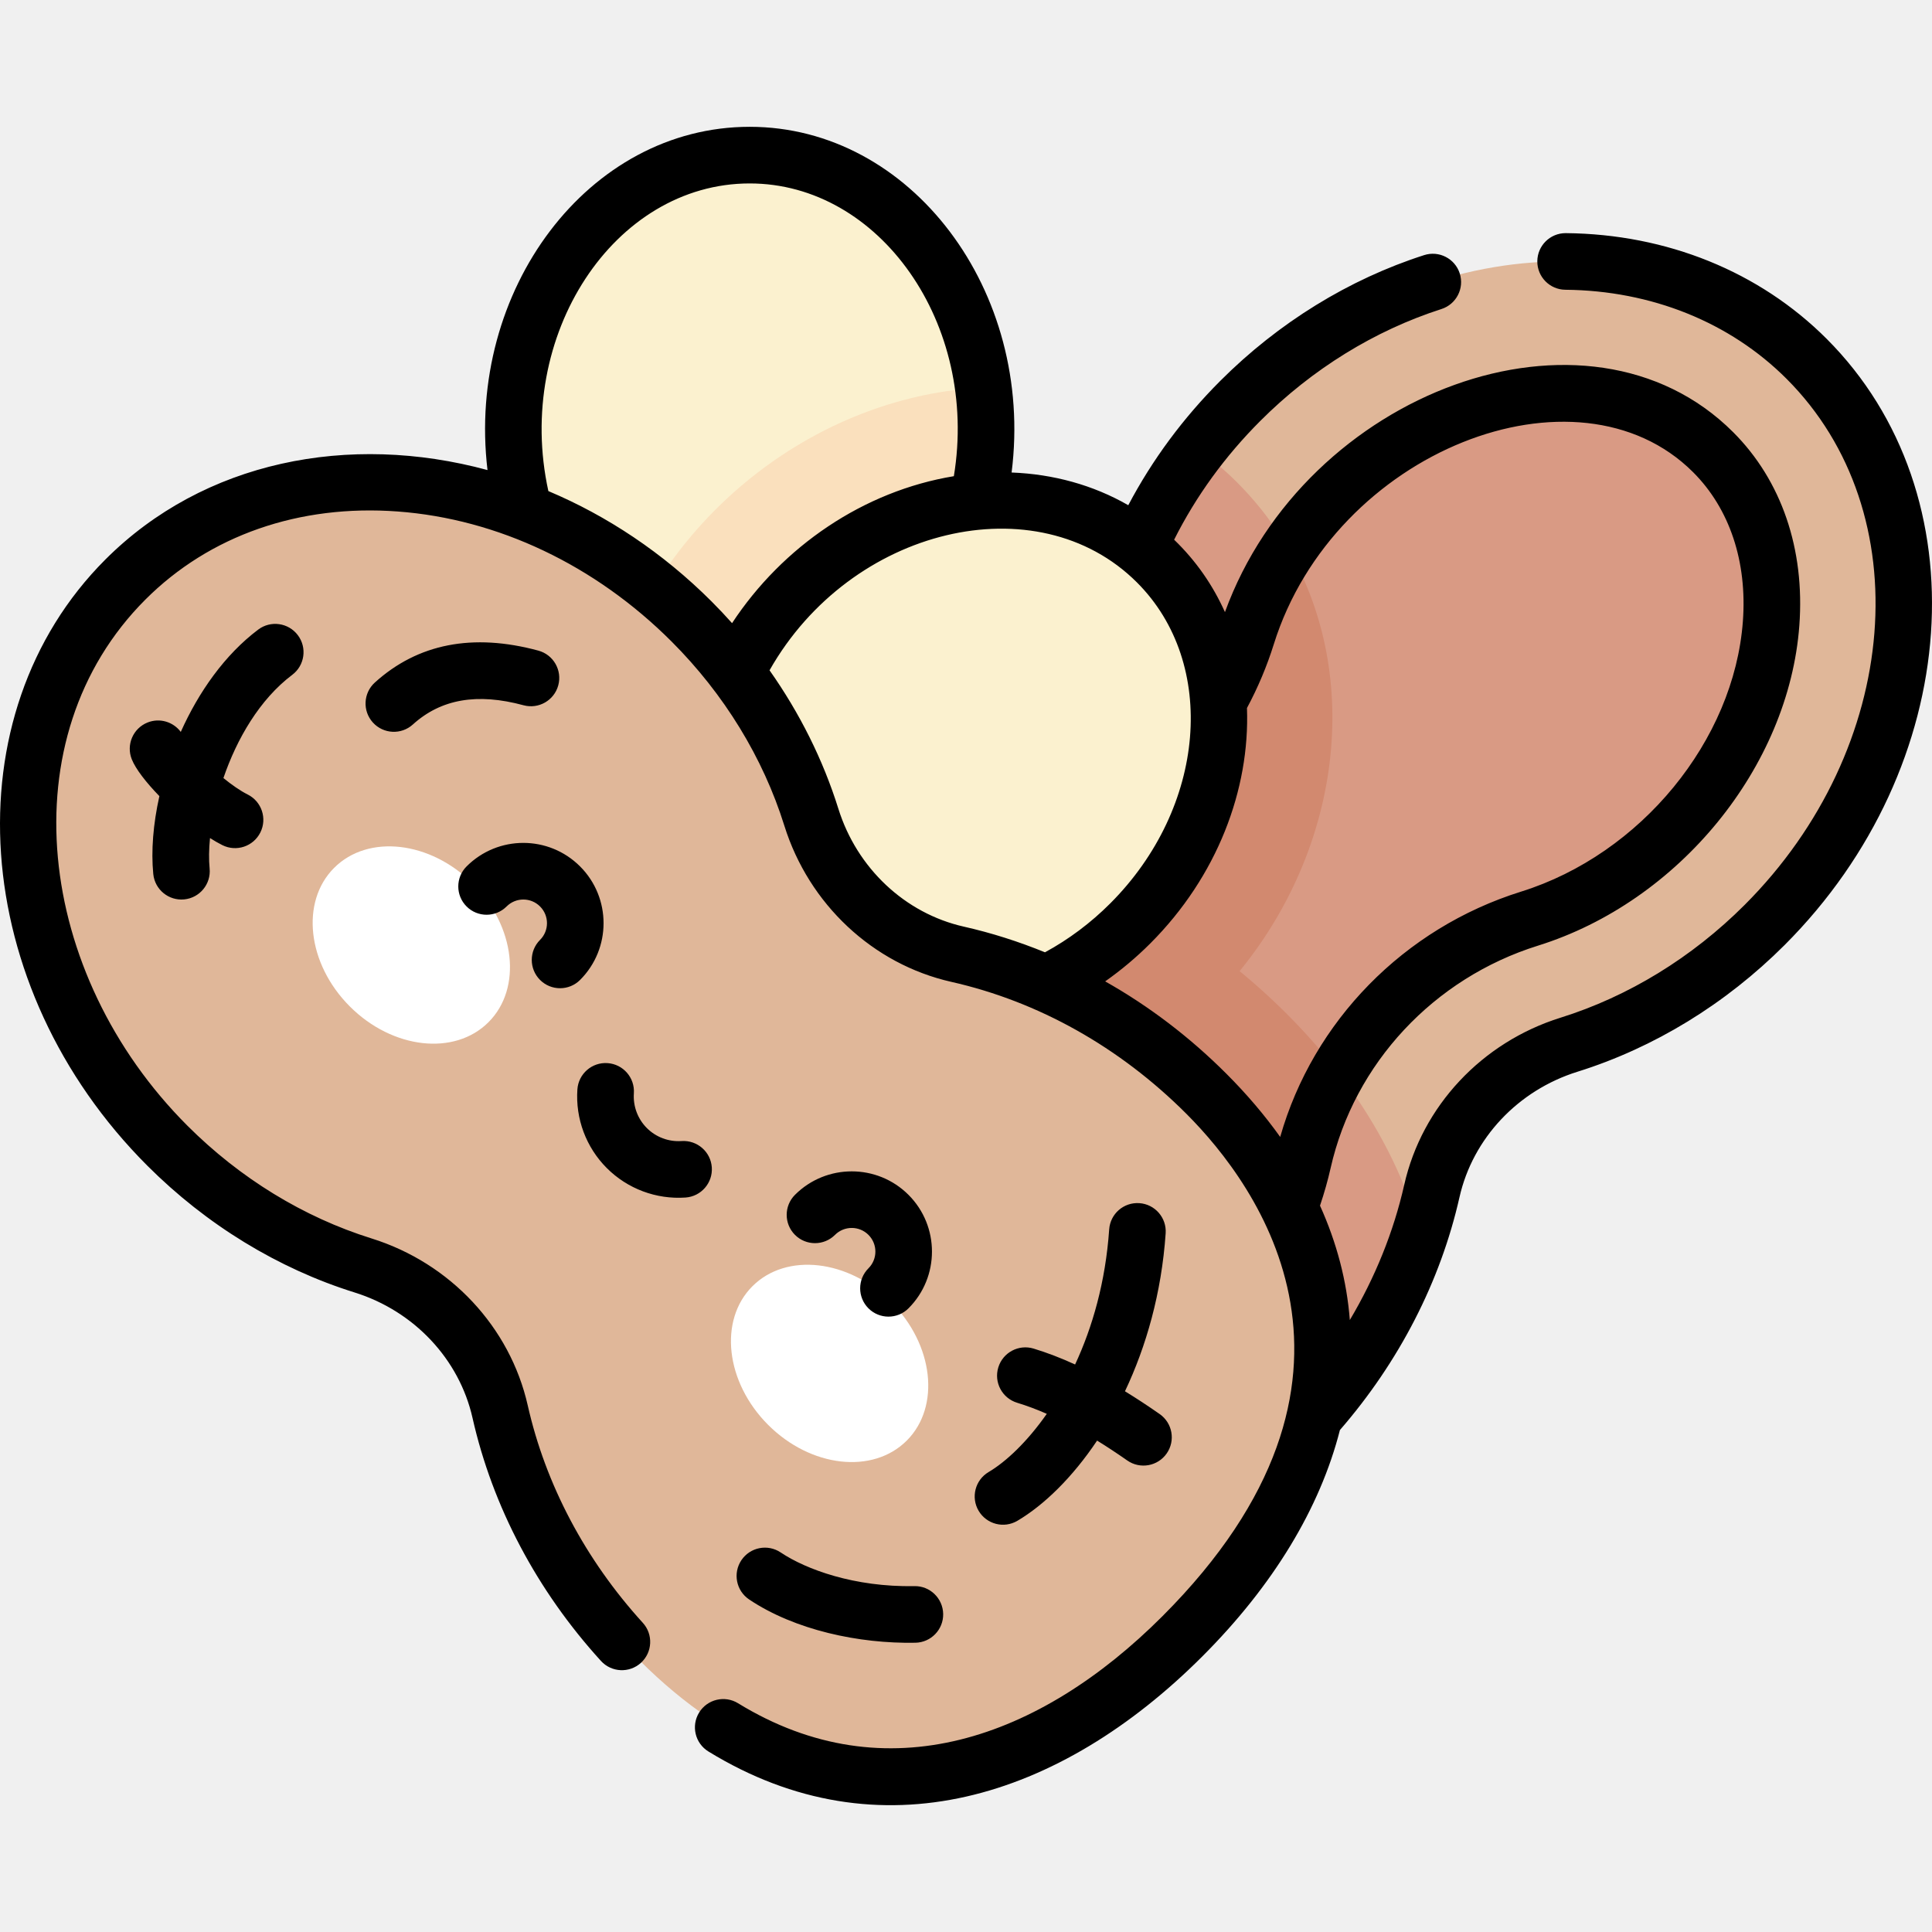
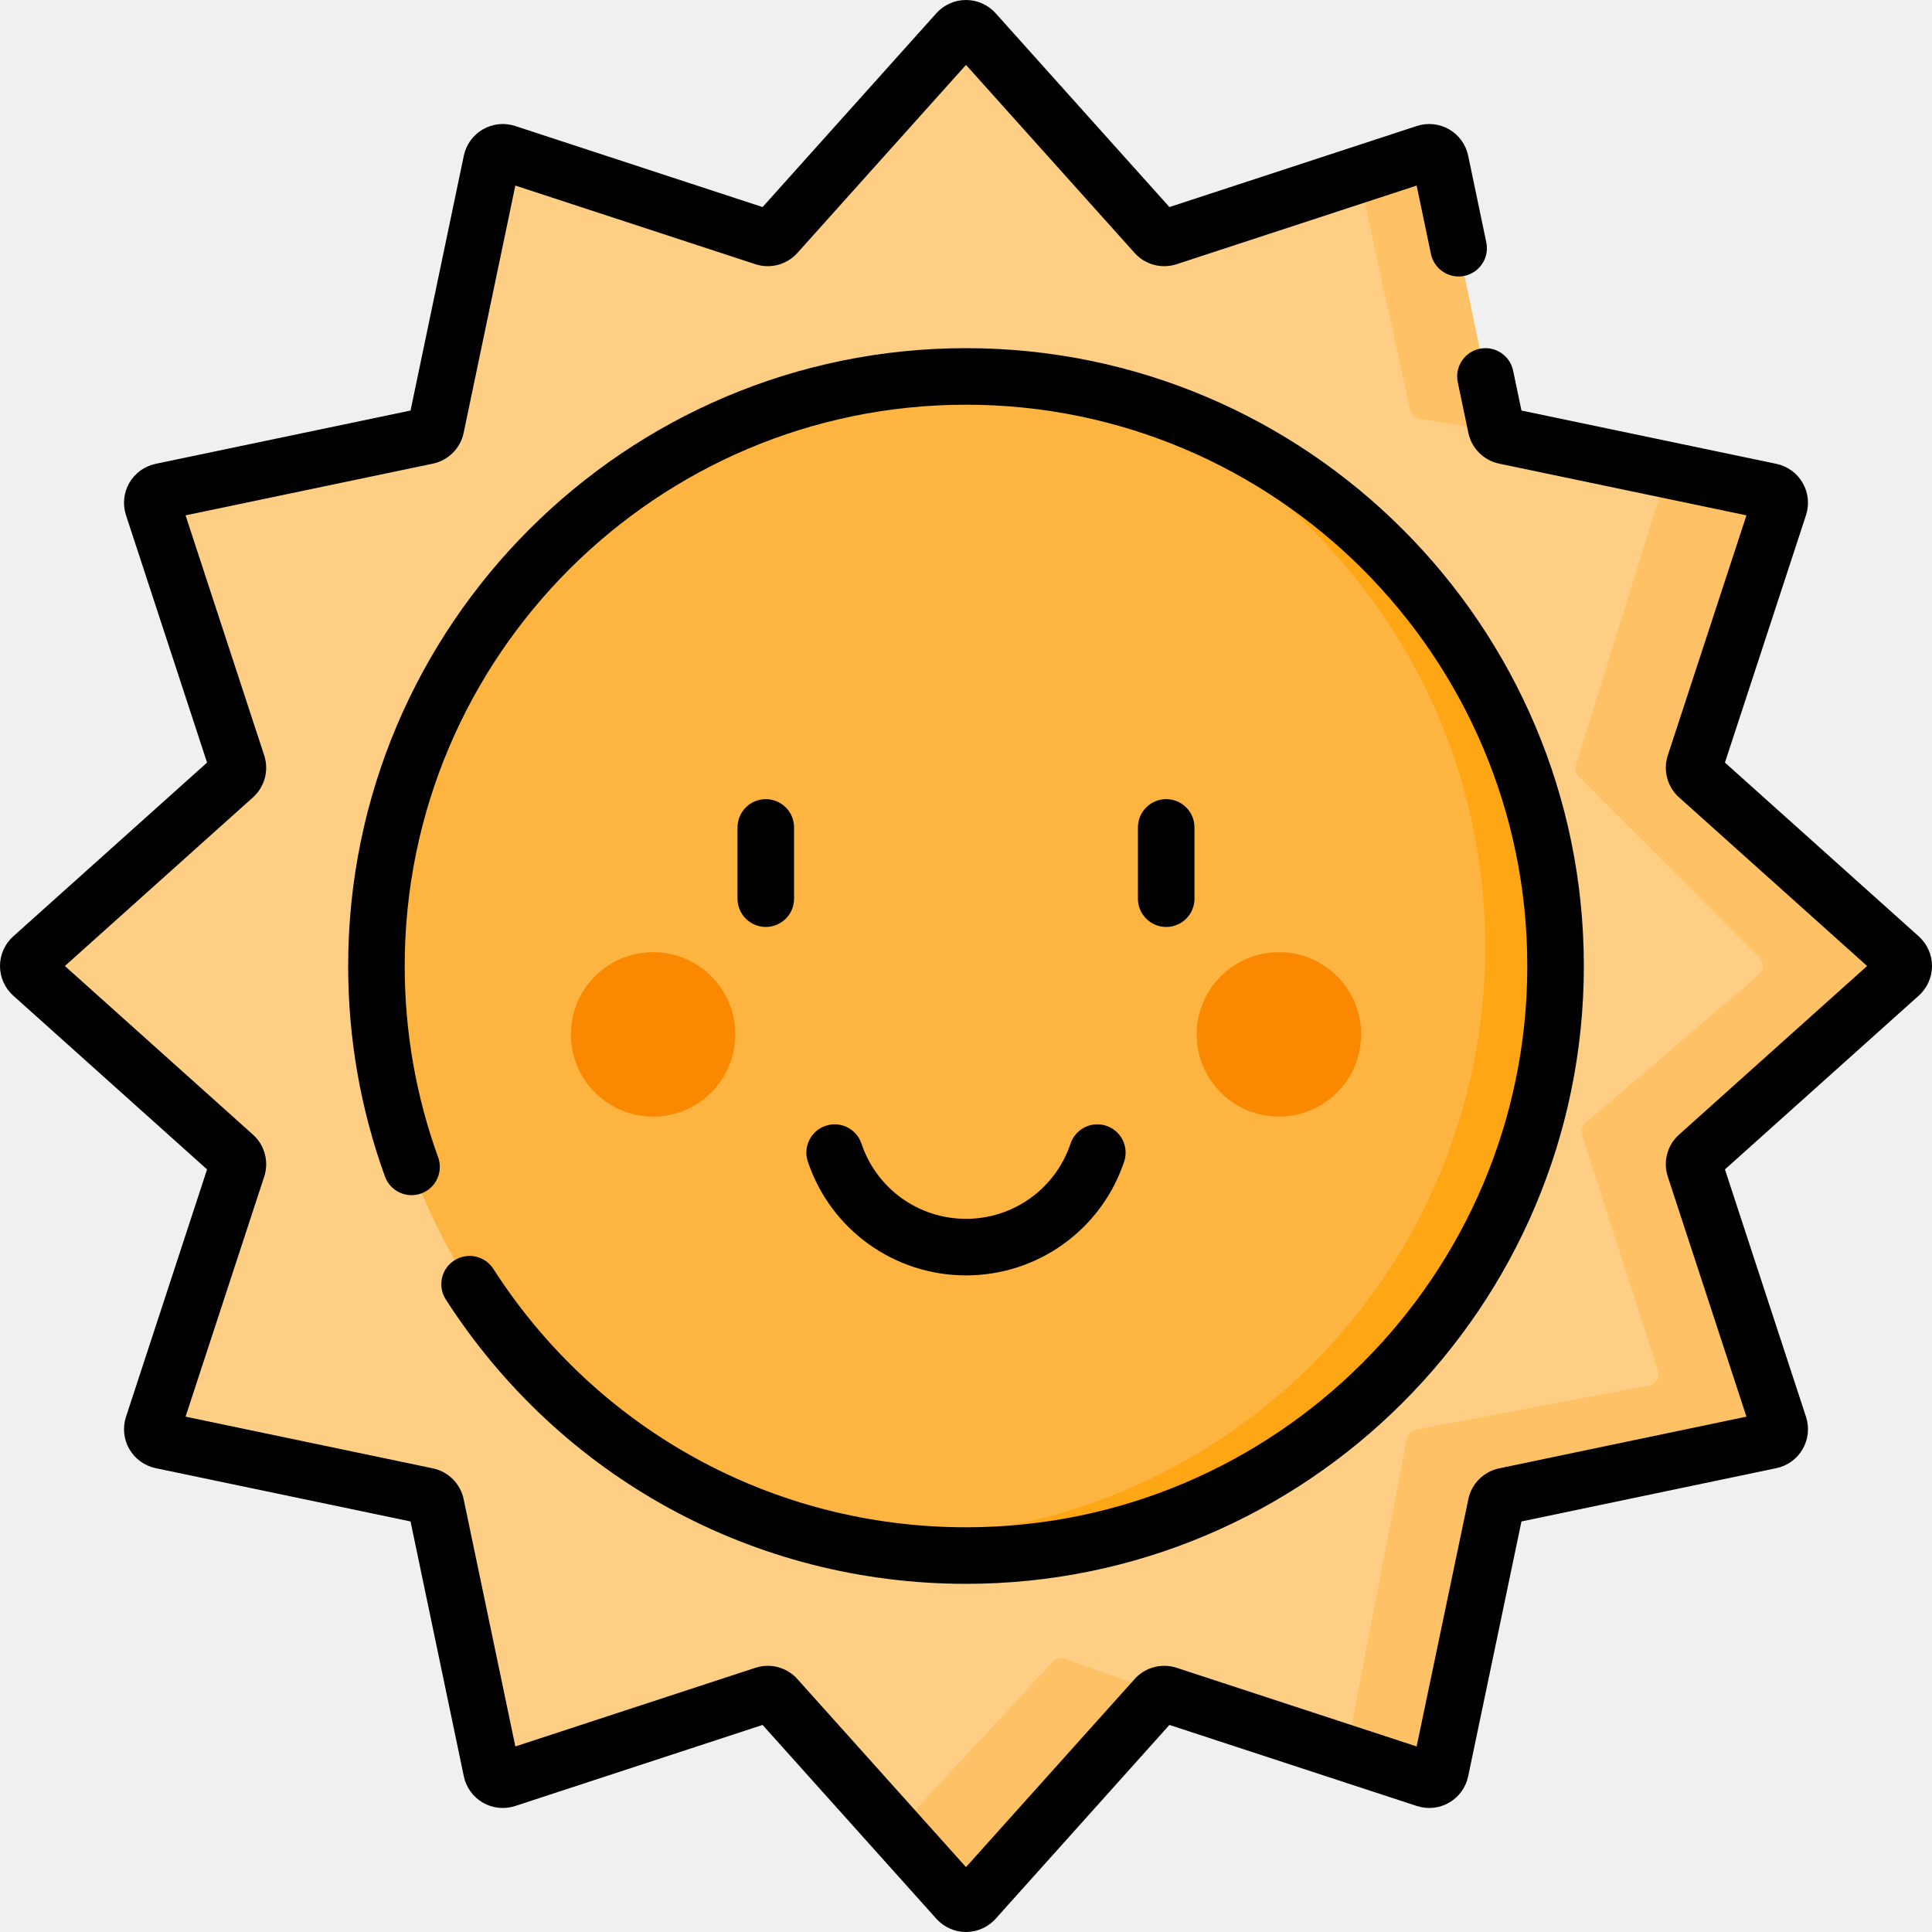
- <svg xmlns="http://www.w3.org/2000/svg" id="Capa_1" enable-background="new 0 0 511.857 511.857" height="512" viewBox="0 0 511.857 511.857" width="512">
+ <svg xmlns="http://www.w3.org/2000/svg" id="Capa_1" enable-background="new 0 0 512 512" height="512" viewBox="0 0 512 512" width="512">
  <g>
-     <path d="m379.353 315.53c4.183-18.526 18.191-33.079 36.319-38.743 18.562-5.8 36.537-16.425 51.834-31.721 44.495-44.495 49.476-111.655 11.126-150.006-38.351-38.351-105.51-33.37-150.006 11.126-15.297 15.297-25.921 33.271-31.721 51.834-5.664 18.128-20.218 32.136-38.743 36.319-23.513 5.309-46.666 17.712-65.902 36.947-48.105 48.105-35.094 102.316 6.368 143.778s95.673 54.473 143.778 6.368c19.235-19.236 31.638-42.389 36.947-65.902z" fill="#e0b799" />
-     <path d="m342.406 381.431c16.198-16.198 27.531-35.178 33.882-54.808-7.563-26.93-25.053-50.527-47.869-69.339 31.51-38.56 34.248-94.563-.671-129.482-3.233-3.233-6.708-6.164-10.378-8.806-9.367 12.146-16.217 25.424-20.466 39.023-5.664 18.128-20.218 32.136-38.743 36.319-23.513 5.309-46.666 17.712-65.902 36.947-48.105 48.105-35.094 102.316 6.368 143.778s95.674 54.473 143.779 6.368z" fill="#d99a84" />
-     <path d="m223.377 350.314c-15.942-15.942-25.17-32.56-26.687-48.059-1.554-15.876 5.092-30.996 20.318-46.222 13.962-13.962 30.857-23.491 48.862-27.556 30.32-6.846 55.013-29.844 64.441-60.021 17.667-56.546 88.675-83.544 123.57-48.649 11.234 11.235 16.685 27.344 15.35 45.362-2.644 35.64-30.491 67.741-63.998 78.21-30.176 9.429-53.174 34.121-60.022 64.44-4.064 18.005-13.593 34.901-27.555 48.863-13.629 13.629-27.666 20.54-41.722 20.54-.451-.122-23.318 2.331-52.557-26.908z" fill="#d99a84" />
-     <path d="m354.484 284.037c-7.466-9.721-16.273-18.679-26.065-26.752 26.612-32.566 32.699-77.573 12.914-111.814-4.641 6.952-8.415 14.644-11.021 22.986-9.429 30.177-34.121 53.176-64.441 60.021-18.004 4.065-34.9 13.593-48.862 27.556-15.226 15.226-21.872 30.345-20.318 46.222 1.517 15.499 10.745 32.117 26.687 48.059 29.239 29.239 52.106 26.785 52.559 26.908 14.056 0 28.093-6.911 41.722-20.54 13.962-13.962 23.49-30.858 27.555-48.863 1.902-8.433 5.06-16.428 9.27-23.783z" fill="#d2896f" />
-     <ellipse cx="198.621" cy="113.74" fill="#fbf1cf" rx="62.611" ry="72.642" />
-     <path d="m260.511 102.687c-41.989 2.04-81.062 30.942-96.439 71.63 9.903 7.618 21.776 12.066 34.549 12.066 34.579 0 62.611-32.523 62.611-72.642 0-3.758-.246-7.45-.721-11.054z" fill="#fae0bd" />
-     <ellipse cx="255.169" cy="200.381" fill="#fbf1cf" rx="72.642" ry="62.611" transform="matrix(.707 -.707 .707 .707 -66.954 239.121)" />
-     <path d="m253.696 252.815c-18.526-4.183-33.079-18.191-38.743-36.319-5.8-18.562-16.425-36.537-31.721-51.834-44.495-44.495-111.655-49.476-150.006-11.126-38.351 38.351-33.37 105.51 11.125 150.006 15.296 15.297 33.271 25.921 51.834 31.721 18.128 5.664 32.136 20.217 36.319 38.743 5.309 23.513 17.712 46.666 36.947 65.902 48.105 48.105 102.316 35.094 143.778-6.368s54.473-95.673 6.368-143.778c-19.235-19.236-42.388-31.638-65.901-36.947z" fill="#e0b799" />
    <g>
-       <g fill="#fff">
-         <ellipse cx="109.011" cy="250.387" rx="23.03" ry="28.92" transform="matrix(.707 -.707 .707 .707 -145.121 150.418)" />
-         <ellipse cx="219.853" cy="361.229" rx="23.03" ry="28.919" transform="matrix(.707 -.707 .707 .707 -191.034 261.264)" />
+       <path d="m503.494 258.27-53.529 47.996c-.9.807-1.238 2.07-.862 3.219l22.388 68.327c.566 1.727-.495 3.562-2.273 3.934l-70.394 14.718c-1.186.248-2.112 1.174-2.36 2.36l-14.718 70.394c-.372 1.779-2.207 2.839-3.934 2.273l-68.326-22.389c-1.149-.377-2.412-.038-3.219.862l-47.996 53.529c-1.212 1.351-3.328 1.351-4.54 0l-47.996-53.529c-.807-.9-2.07-1.238-3.219-.862l-68.327 22.388c-1.727.566-3.562-.495-3.934-2.273l-14.718-70.394c-.248-1.186-1.175-2.112-2.36-2.36l-70.394-14.718c-1.779-.372-2.839-2.207-2.273-3.934l22.389-68.326c.377-1.149.038-2.412-.862-3.219l-53.531-47.996c-1.351-1.212-1.351-3.328 0-4.54l53.529-47.996c.9-.807 1.238-2.07.862-3.219l-22.388-68.327c-.566-1.727.495-3.562 2.273-3.934l70.394-14.718c1.186-.248 2.112-1.175 2.36-2.36l14.718-70.394c.372-1.779 2.207-2.839 3.934-2.273l68.326 22.389c1.149.377 2.412.038 3.219-.862l47.997-53.53c1.212-1.351 3.328-1.351 4.54 0l47.996 53.529c.807.9 2.07 1.238 3.219.862l68.327-22.388c1.727-.566 3.562.495 3.934 2.273l14.718 70.394c.248 1.186 1.174 2.112 2.36 2.36l70.394 14.718c1.779.372 2.839 2.207 2.273 3.934l-22.389 68.326c-.377 1.149-.038 2.412.862 3.219l53.529 47.996c1.353 1.213 1.353 3.329.001 4.541z" fill="#fece85" />
+     </g>
+     <g>
+       <path d="m172.683 54.272-41.049-13.457c.729-.45 1.658-.599 2.557-.31l41.049 13.447c-.759.479-1.688.599-2.557.32z" fill="#fec165" />
+     </g>
+     <g>
+       <path d="m282.174 439.577 26.444 9.391c-.879-.04-1.748.32-2.348.999l-48.002 53.527c-1.209 1.349-3.327 1.349-4.536 0l-16.364-18.252 41.588-44.805c.81-.9 2.069-1.24 3.218-.86z" fill="#fec165" />
+     </g>
+     <g>
+       <path d="m373.692 108.587-13.636-62.267 17.752-5.814c1.728-.559 3.566.5 3.936 2.278l14.715 70.39c.1.5.33.949.649 1.319l-21.059-3.546c-1.178-.252-2.107-1.171-2.357-2.36z" fill="#fec165" />
+     </g>
+     <g>
+       <path d="m449.966 306.27c-.899.799-1.239 2.068-.859 3.217l22.388 68.322c.559 1.728-.5 3.566-2.278 3.936l-70.39 14.715c-1.189.25-2.118 1.179-2.368 2.368l-14.715 70.39c-.37 1.778-2.208 2.837-3.936 2.278l-21.808-7.144c.579-.43 1.009-1.059 1.169-1.828l15.654-81.279c.25-1.189 1.169-2.118 2.358-2.368l61.928-11.718c1.778-.37 2.837-2.208 2.268-3.926l-20.1-62.378c-.38-1.149-.04-2.408.859-3.217l46.034-39.371c1.349-1.209 1.349-3.327 0-4.535l-47.632-47.792c-.899-.809-1.239-2.068-.869-3.217l23.996-77.163c.11-.35.16-.699.15-1.039l27.403 5.734c1.778.37 2.837 2.208 2.278 3.936l-22.388 68.322c-.38 1.149-.04 2.418.859 3.217l53.527 48.002c1.349 1.209 1.349 3.327 0 4.535z" fill="#fec165" />
+     </g>
+     <g>
+       <circle cx="256" cy="256" fill="#fdb441" r="156.241" />
+     </g>
+     <g>
+       <path d="m412.244 256c0 86.294-69.95 156.244-156.244 156.244-17.532 0-34.386-2.887-50.12-8.222 10.17 2.088 20.699 3.177 31.488 3.177 86.294 0 156.244-69.95 156.244-156.234 0-68.761-44.416-127.143-106.124-148.032 71.199 14.565 124.756 77.562 124.756 153.067z" fill="#fea613" />
+     </g>
+     <g>
+       <g>
+         <g>
+           <circle cx="173.076" cy="274.124" fill="#fb8801" r="21.787" />
+         </g>
+         <g>
+           <circle cx="338.924" cy="274.124" fill="#fb8801" r="21.787" />
+         </g>
+       </g>
+       <g>
+         <path d="m130.751 336.278c-2.236-3.482-6.872-4.49-10.353-2.255-3.482 2.237-4.491 6.872-2.255 10.353 30.31 47.186 81.845 75.357 137.857 75.357 90.283 0 163.734-73.451 163.734-163.733s-73.451-163.733-163.734-163.733-163.733 73.45-163.733 163.733c0 19.163 3.282 37.936 9.754 55.795 1.411 3.89 5.706 5.9 9.597 4.491 3.89-1.41 5.901-5.707 4.491-9.597-5.878-16.217-8.858-33.271-8.858-50.689 0-82.02 66.728-148.748 148.748-148.748 82.021 0 148.749 66.728 148.749 148.748s-66.727 148.748-148.748 148.748c-50.887 0-97.709-25.596-125.249-68.47z" />
+         <path d="m508.496 248.151-51.369-46.059 21.485-65.57c.933-2.845.608-5.964-.89-8.556-1.498-2.593-4.039-4.432-6.97-5.045l-67.549-14.124-2.21-10.572c-.848-4.051-4.824-6.646-8.867-5.801-4.051.847-6.648 4.816-5.802 8.867l2.807 13.423c.859 4.098 4.063 7.3 8.16 8.156l65.535 13.702-20.842 63.608c-1.302 3.97-.133 8.339 2.979 11.132l49.839 44.688-49.839 44.687c-3.112 2.791-4.282 7.16-2.98 11.131l20.842 63.609-65.536 13.702c-4.1.857-7.303 4.061-8.16 8.161l-13.703 65.535-63.608-20.842c-3.971-1.302-8.343-.132-11.13 2.98l-44.688 49.84-44.687-49.839c-2.79-3.112-7.161-4.282-11.131-2.98l-63.609 20.842-13.702-65.535c-.857-4.101-4.061-7.305-8.161-8.162l-65.535-13.702 20.842-63.608c1.302-3.972.132-8.342-2.98-11.132l-49.84-44.687 49.839-44.687c3.112-2.79 4.282-7.159 2.98-11.131l-20.842-63.609 65.535-13.702c4.101-.857 7.305-4.061 8.162-8.161l13.702-65.535 63.608 20.842c3.975 1.302 8.342.132 11.132-2.98l44.687-49.84 44.688 49.841c2.791 3.112 7.162 4.282 11.13 2.978l63.61-20.842 3.789 18.134c.848 4.051 4.827 6.65 8.867 5.801 4.051-.847 6.648-4.817 5.802-8.867l-4.806-22.992c-.613-2.932-2.451-5.472-5.044-6.971-2.591-1.498-5.711-1.823-8.557-.89l-65.571 21.485-46.059-51.37c-1.997-2.227-4.858-3.504-7.849-3.504s-5.852 1.277-7.849 3.504l-46.059 51.37-65.57-21.485c-2.844-.932-5.964-.608-8.556.89-2.593 1.498-4.431 4.038-5.045 6.969l-14.123 67.549-67.55 14.123c-2.931.614-5.472 2.452-6.97 5.045-1.498 2.592-1.822 5.711-.89 8.556l21.485 65.57-51.37 46.06c-2.226 1.997-3.503 4.858-3.503 7.849s1.277 5.852 3.504 7.849l51.37 46.059-21.485 65.57c-.933 2.845-.608 5.964.89 8.556 1.498 2.593 4.038 4.431 6.97 5.045l67.549 14.123 14.123 67.55c.614 2.931 2.452 5.472 5.045 6.969 2.593 1.498 5.711 1.822 8.556.89l65.57-21.485 46.06 51.37c1.997 2.226 4.857 3.503 7.848 3.503s5.852-1.277 7.849-3.504l46.06-51.37 65.568 21.485c2.847.932 5.966.608 8.558-.89s4.431-4.039 5.043-6.969l14.125-67.549 67.55-14.124c2.931-.613 5.471-2.452 6.969-5.044 1.498-2.593 1.823-5.711.89-8.556l-21.484-65.57 51.367-46.058c2.228-1.997 3.506-4.858 3.506-7.85s-1.279-5.853-3.505-7.849z" />
+         <path d="m210.436 238.161v-18.886c0-4.138-3.355-7.492-7.492-7.492s-7.493 3.354-7.493 7.492v18.886c0 4.138 3.355 7.492 7.493 7.492s7.492-3.354 7.492-7.492z" />
+         <path d="m316.549 238.161v-18.886c0-4.138-3.354-7.492-7.493-7.492s-7.492 3.354-7.492 7.492v18.886c0 4.138 3.354 7.492 7.492 7.492s7.493-3.354 7.493-7.492z" />
+         <path d="m256 337.991c19.033 0 35.877-12.12 41.913-30.159 1.313-3.924-.804-8.17-4.728-9.483-3.92-1.313-8.17.803-9.483 4.728-3.989 11.92-15.122 19.929-27.703 19.929-12.582 0-23.715-8.01-27.702-19.931-1.313-3.924-5.559-6.041-9.483-4.729-3.924 1.313-6.041 5.558-4.729 9.483 6.037 18.041 22.881 30.162 41.915 30.162z" />
      </g>
    </g>
-     <path d="m138.706 186.85c3.996 1.081 8.117-1.282 9.199-5.279 1.083-3.998-1.281-8.117-5.279-9.199-17.354-4.699-31.928-1.855-43.312 8.452-3.071 2.78-3.306 7.523-.526 10.593 2.783 3.074 7.527 3.303 10.593.526 7.456-6.751 17.047-8.418 29.325-5.093zm4.374 72.771c2.929 2.929 7.678 2.929 10.606 0 8.292-8.291 8.292-21.782 0-30.073-8.309-8.31-21.762-8.312-30.073 0-2.929 2.929-2.929 7.678 0 10.606 2.929 2.929 7.678 2.929 10.606 0 2.449-2.448 6.411-2.449 8.86 0s2.448 6.412 0 8.86c-2.928 2.929-2.928 7.678.001 10.607zm45.503 49.654c-.284-4.132-3.87-7.239-7.996-6.969-3.429.238-6.788-1.018-9.211-3.442-2.423-2.423-3.677-5.78-3.441-9.211.284-4.132-2.837-7.712-6.969-7.996-4.127-.29-7.712 2.836-7.996 6.969-.533 7.758 2.31 15.356 7.8 20.845 5.489 5.489 13.089 8.335 20.845 7.8 4.132-.284 7.252-3.864 6.968-7.996zm41.503 37.352c2.929 2.929 7.678 2.929 10.606 0 8.292-8.291 8.292-21.782 0-30.073-8.29-8.29-21.78-8.29-30.073 0-2.929 2.929-2.929 7.678-.001 10.607 2.929 2.928 7.678 2.929 10.607 0 2.443-2.443 6.418-2.443 8.86 0 2.449 2.449 2.448 6.412 0 8.86-2.929 2.928-2.929 7.677.001 10.606zm-152.654-167.845c3.308-2.493 3.969-7.196 1.476-10.503-2.494-3.308-7.195-3.969-10.503-1.476-8.86 6.677-15.767 16.519-20.512 27.108-1.98-2.667-5.569-3.787-8.799-2.494-3.846 1.539-5.717 5.903-4.179 9.749 1.032 2.58 3.803 6.148 7.311 9.757-1.651 7.386-2.216 14.526-1.618 20.628.407 4.148 4.101 7.135 8.196 6.732 4.122-.404 7.136-4.074 6.732-8.196-.229-2.337-.193-5.073.102-8.053 1.134.72 2.235 1.354 3.276 1.875 3.705 1.853 8.21.35 10.062-3.354 1.853-3.705.351-8.21-3.354-10.062-1.992-.996-4.239-2.576-6.431-4.356 3.542-10.354 9.582-20.829 18.241-27.355zm184.481 211.22c-3.565 2.11-4.744 6.711-2.634 10.275 2.099 3.546 6.695 4.753 10.274 2.633 7.069-4.185 14.563-11.468 21.108-21.245 2.58 1.592 5.24 3.346 7.99 5.268 3.409 2.384 8.082 1.529 10.443-1.85 2.374-3.395 1.546-8.071-1.85-10.444-3.151-2.203-6.213-4.212-9.198-6.038 5.611-11.837 9.684-25.982 10.78-41.844.285-4.132-2.833-7.714-6.965-7.999-4.148-.287-7.715 2.832-8 6.965-.964 13.944-4.452 25.953-9.026 35.78-3.771-1.727-7.431-3.132-11-4.215-3.965-1.2-8.151 1.036-9.354 5s1.036 8.152 5 9.355c2.538.77 5.153 1.749 7.853 2.932-5.241 7.485-10.843 12.716-15.421 15.427zm-65.492 23.35c-2.306 3.441-1.387 8.1 2.054 10.406 12.101 8.11 29.105 11.748 44.044 11.463 4.142-.075 7.438-3.494 7.362-7.635-.075-4.142-3.514-7.462-7.635-7.362-15.875.288-28.698-4.421-35.419-8.926-3.44-2.306-8.1-1.387-10.406 2.054zm287.513-323.596c-17.797-17.796-42.328-27.737-69.074-27.989-.023 0-.048 0-.072 0-4.108 0-7.459 3.312-7.498 7.429-.039 4.142 3.287 7.531 7.43 7.57 22.793.215 43.607 8.595 58.607 23.596 35.365 35.366 30.375 97.9-11.125 139.399-13.919 13.919-30.783 24.247-48.767 29.866-20.844 6.512-36.706 23.468-41.397 44.25-2.813 12.457-7.713 24.56-14.421 35.849-.797-10.319-3.451-20.47-7.901-30.308 1.123-3.321 2.069-6.655 2.811-9.947 6.261-27.718 27.314-50.3 54.942-58.934 37.341-11.665 66.461-47.335 69.241-84.813 1.5-20.228-4.725-38.418-17.525-51.22-38.589-38.589-113.414-10.74-134.652 47.667-3.227-7.173-7.624-13.541-13.463-19.184 5.786-11.523 13.458-22.099 22.859-31.499 13.701-13.702 30.286-23.942 47.961-29.614 3.943-1.265 6.115-5.489 4.85-9.433-1.267-3.945-5.492-6.116-9.434-4.85-19.936 6.397-38.604 17.909-53.983 33.29-9.882 9.882-18.056 20.946-24.4 32.968-9.349-5.375-19.941-8.249-30.913-8.664 6.078-48.133-26.656-91.588-69.389-91.588-42.816 0-75.128 43.33-69.463 90.941-36.711-9.959-75.15-2.392-101.236 23.694-41.213 41.215-36.222 113.265 11.126 160.613 15.626 15.626 34.61 27.237 54.9 33.577 15.752 4.922 27.723 17.657 31.24 33.236 5.306 23.499 17.072 45.762 34.027 64.385 2.788 3.063 7.531 3.286 10.595.496 3.063-2.788 3.285-7.532.497-10.595-15.21-16.706-25.752-36.62-30.487-57.59-4.692-20.782-20.555-37.738-41.398-44.25-17.985-5.62-34.849-15.947-48.768-29.866-40.157-40.157-47.661-102.862-11.125-139.398 16.981-16.981 40.715-25.268 66.841-23.328 26.541 1.968 52.309 14.204 72.559 34.454 13.918 13.919 24.246 30.782 29.866 48.768 6.512 20.842 23.468 36.705 44.25 41.398 23.082 5.211 44.607 17.291 62.25 34.934 19.064 19.063 56.604 70.201-6.368 133.172-32.392 32.394-73.166 47.076-112.393 23.012-3.531-2.166-8.149-1.059-10.314 2.471-2.167 3.53-1.06 8.148 2.471 10.315 45.255 27.765 93.15 12.504 130.844-25.19 18.763-18.763 31.177-39.256 36.457-59.975 15.688-18.073 26.637-39.356 31.678-61.687 3.518-15.58 15.488-28.315 31.239-33.236 20.289-6.339 39.273-17.95 54.901-33.577 47.347-47.35 52.337-119.401 11.124-160.615zm-295.399 69.603c-12.948-12.948-27.746-22.721-43.253-29.255-9.049-41.214 17.352-81.505 53.34-81.505 34.46 0 60.727 37.263 54.089 77.561-23.91 3.932-45.389 18.604-58.762 38.933-1.748-1.957-3.551-3.871-5.414-5.734zm66.813 86.14c-15.579-3.518-28.314-15.488-33.236-31.24-4.042-12.934-10.233-25.332-18.232-36.673 21.472-37.902 70.917-49.703 97.352-23.267 21.487 21.488 18.306 59.633-7.094 85.032-5.181 5.182-10.985 9.525-17.284 12.949-6.987-2.853-14.17-5.145-21.506-6.801zm83.823 55.719c-4.102-5.75-8.859-11.349-14.27-16.759-9.727-9.727-20.535-17.934-32.102-24.456 4.231-2.977 8.228-6.327 11.946-10.045 17.742-17.743 26.424-40.775 25.621-62.376 2.901-5.411 5.29-11.08 7.105-16.887 16.018-51.272 80.422-76.268 111.107-45.582 9.667 9.668 14.346 23.697 13.174 39.504-2.343 31.587-27.053 61.701-58.756 71.605-31.062 9.705-55.106 34.356-63.825 64.996z" />
  </g>
</svg>
